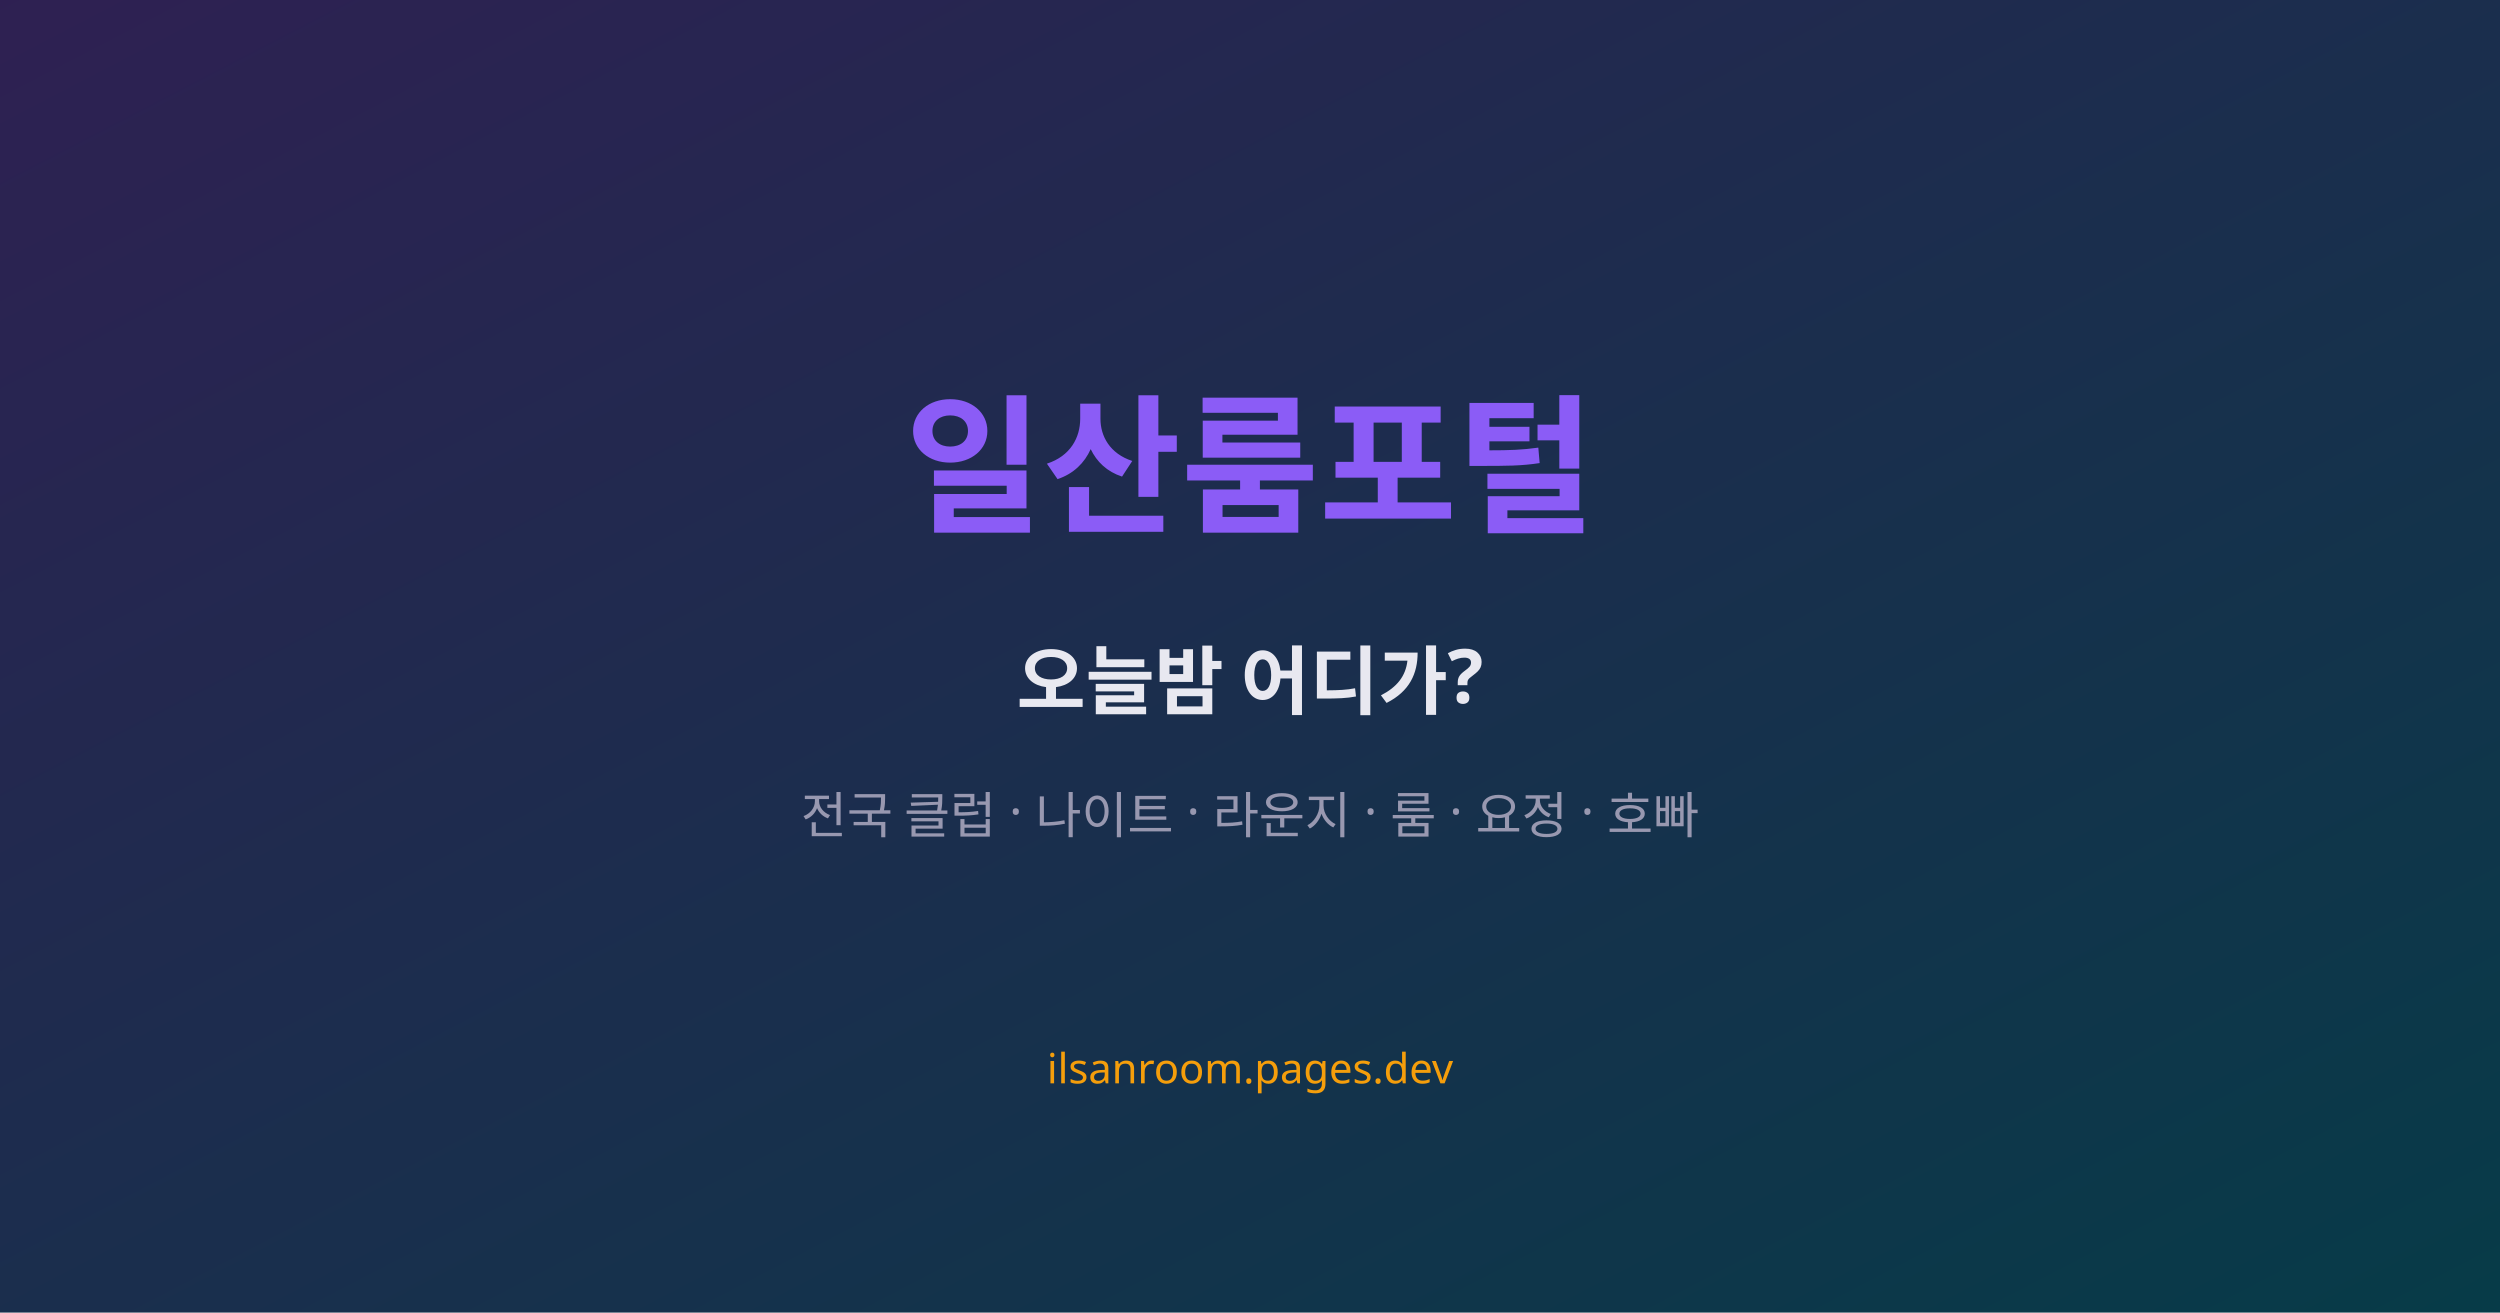
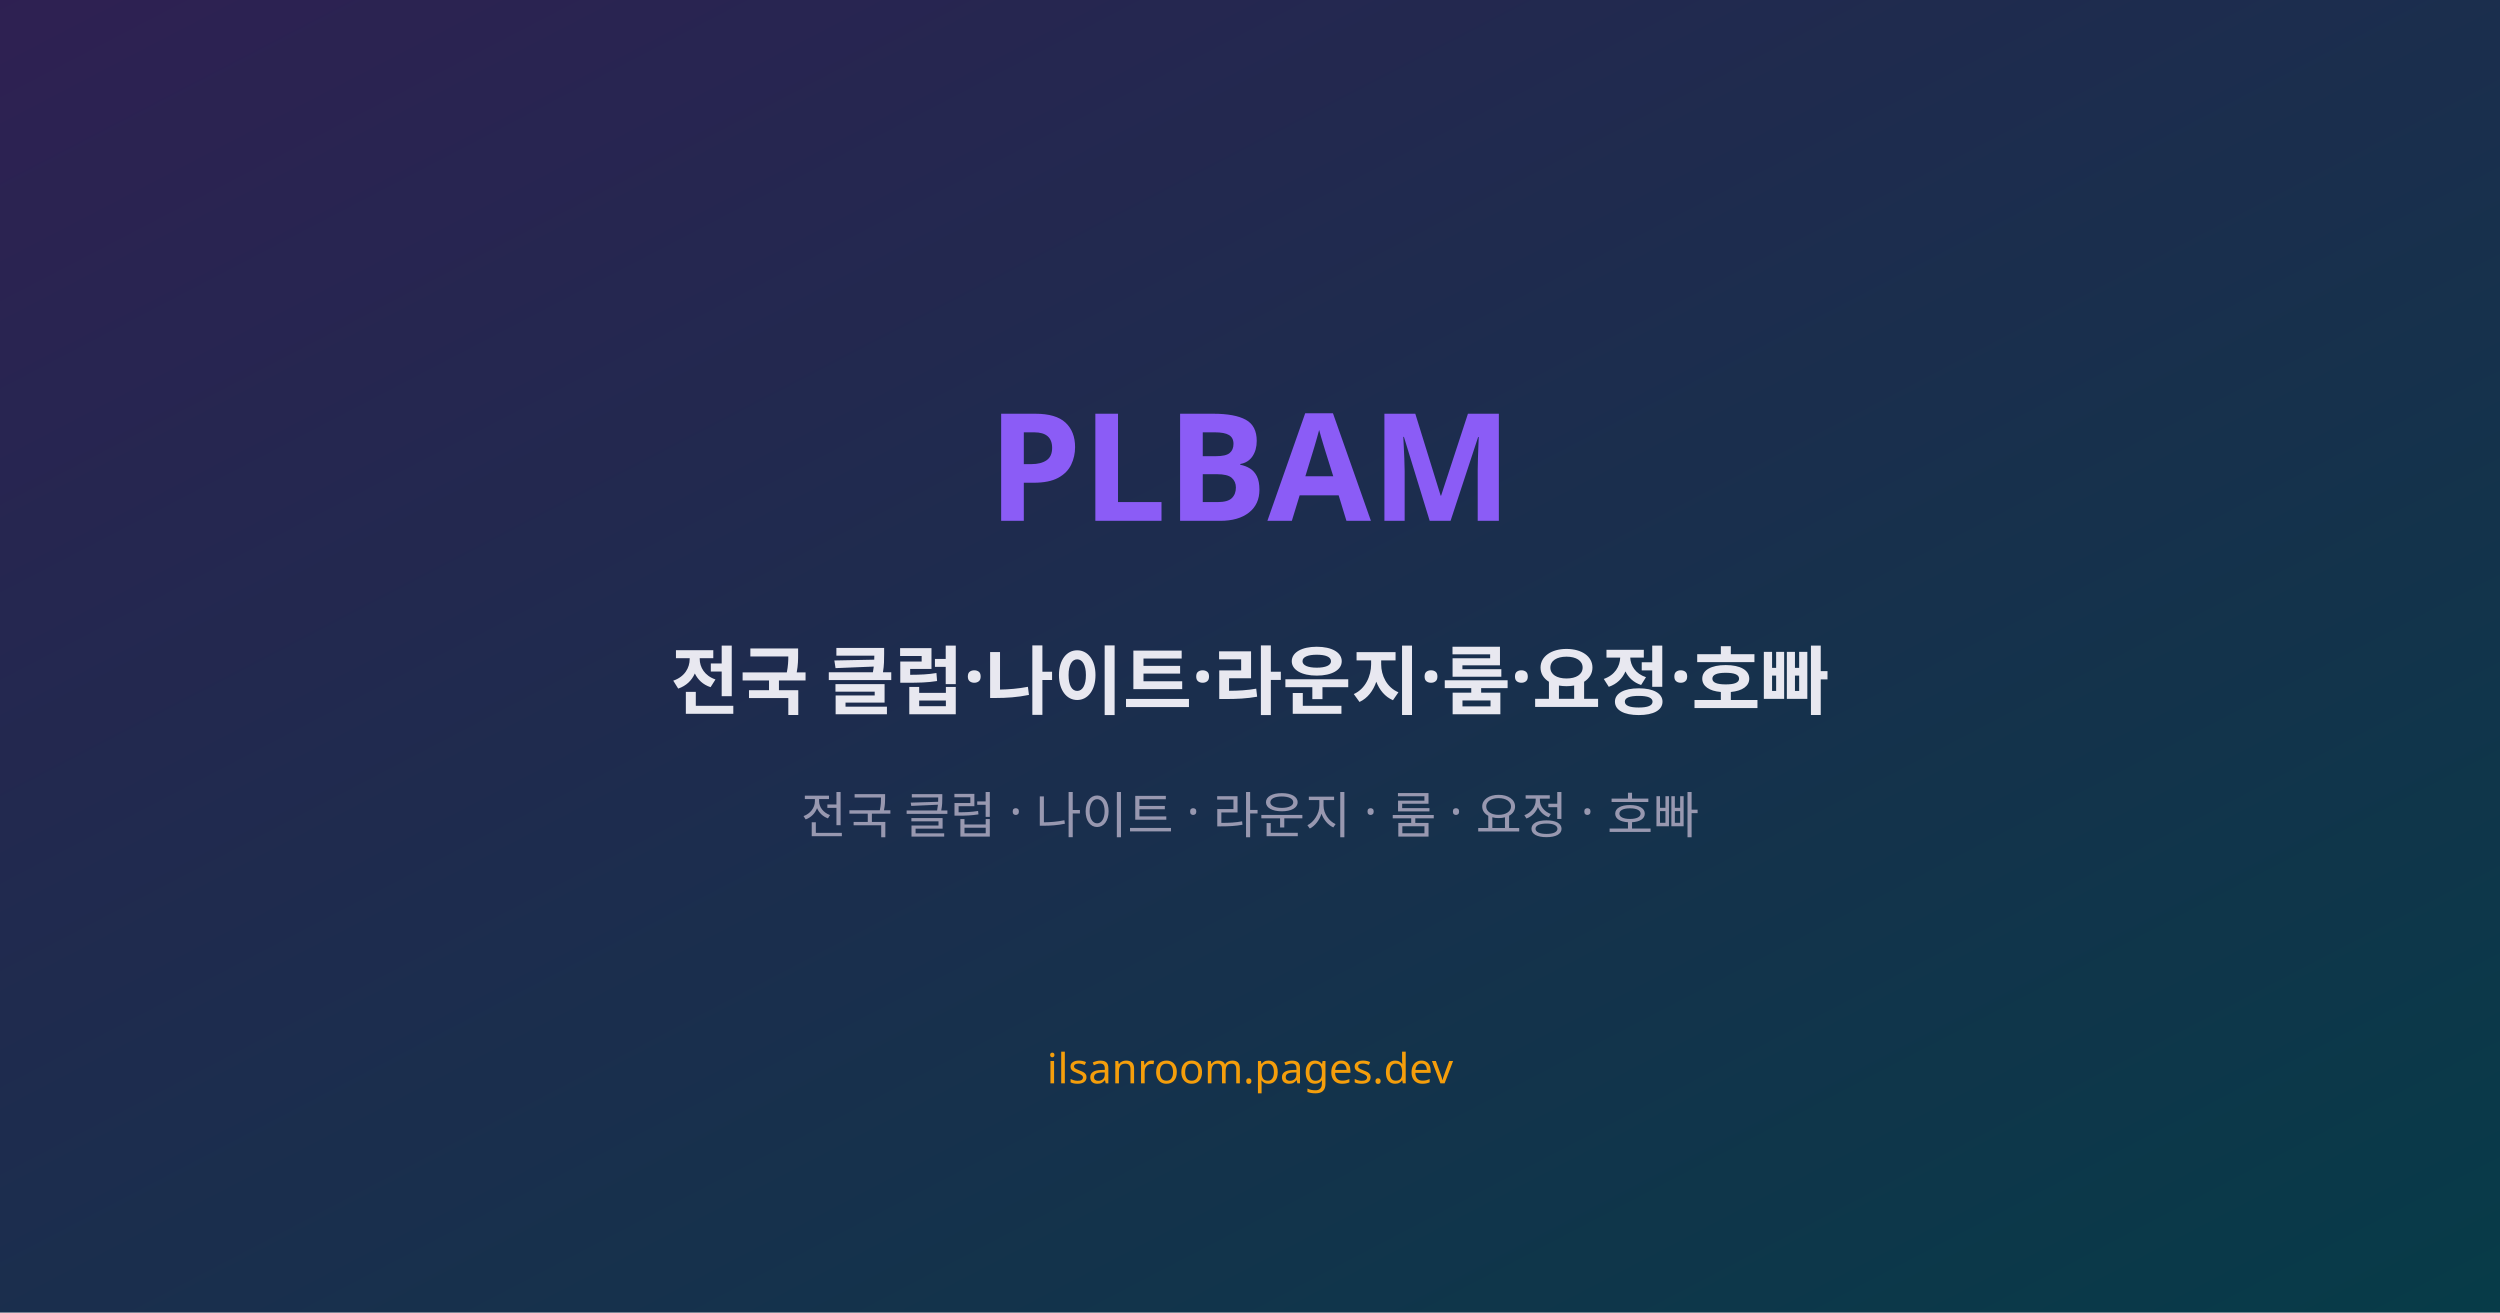
<svg xmlns="http://www.w3.org/2000/svg" width="1200" height="630">
  <rect width="1200" height="630" fill="#07070D" />
  <rect width="1200" height="630" fill="url(#grad)" opacity="0.3" />
  <defs>
    <linearGradient id="grad" x1="0%" y1="0%" x2="100%" y2="100%">
      <stop offset="0%" style="stop-color:#8B5CF6;stop-opacity:1" />
      <stop offset="100%" style="stop-color:#06B6D4;stop-opacity:1" />
    </linearGradient>
  </defs>
-   <text x="600" y="250" text-anchor="middle" fill="#8B5CF6" font-size="72" font-weight="900" font-family="system-ui">일산룸포털</text>
-   <text x="600" y="340" text-anchor="middle" fill="#E8E8F0" font-size="36" font-weight="600" font-family="system-ui">오늘밤 어디가?</text>
+   <text x="600" y="250" text-anchor="middle" fill="#8B5CF6" font-size="72" font-weight="900" font-family="system-ui">PLBAM</text>
+   <text x="600" y="340" text-anchor="middle" fill="#E8E8F0" font-size="36" font-weight="600" font-family="system-ui">전국 클럽·나이트·라운지·룸·요정·호빠</text>
  <text x="600" y="400" text-anchor="middle" fill="#9898B0" font-size="24" font-family="system-ui">전국 클럽 · 나이트 · 라운지 · 룸 · 요정 · 호빠</text>
  <text x="600" y="520" text-anchor="middle" fill="#F59E0B" font-size="20" font-family="system-ui">ilsanroom.pages.dev</text>
</svg>
